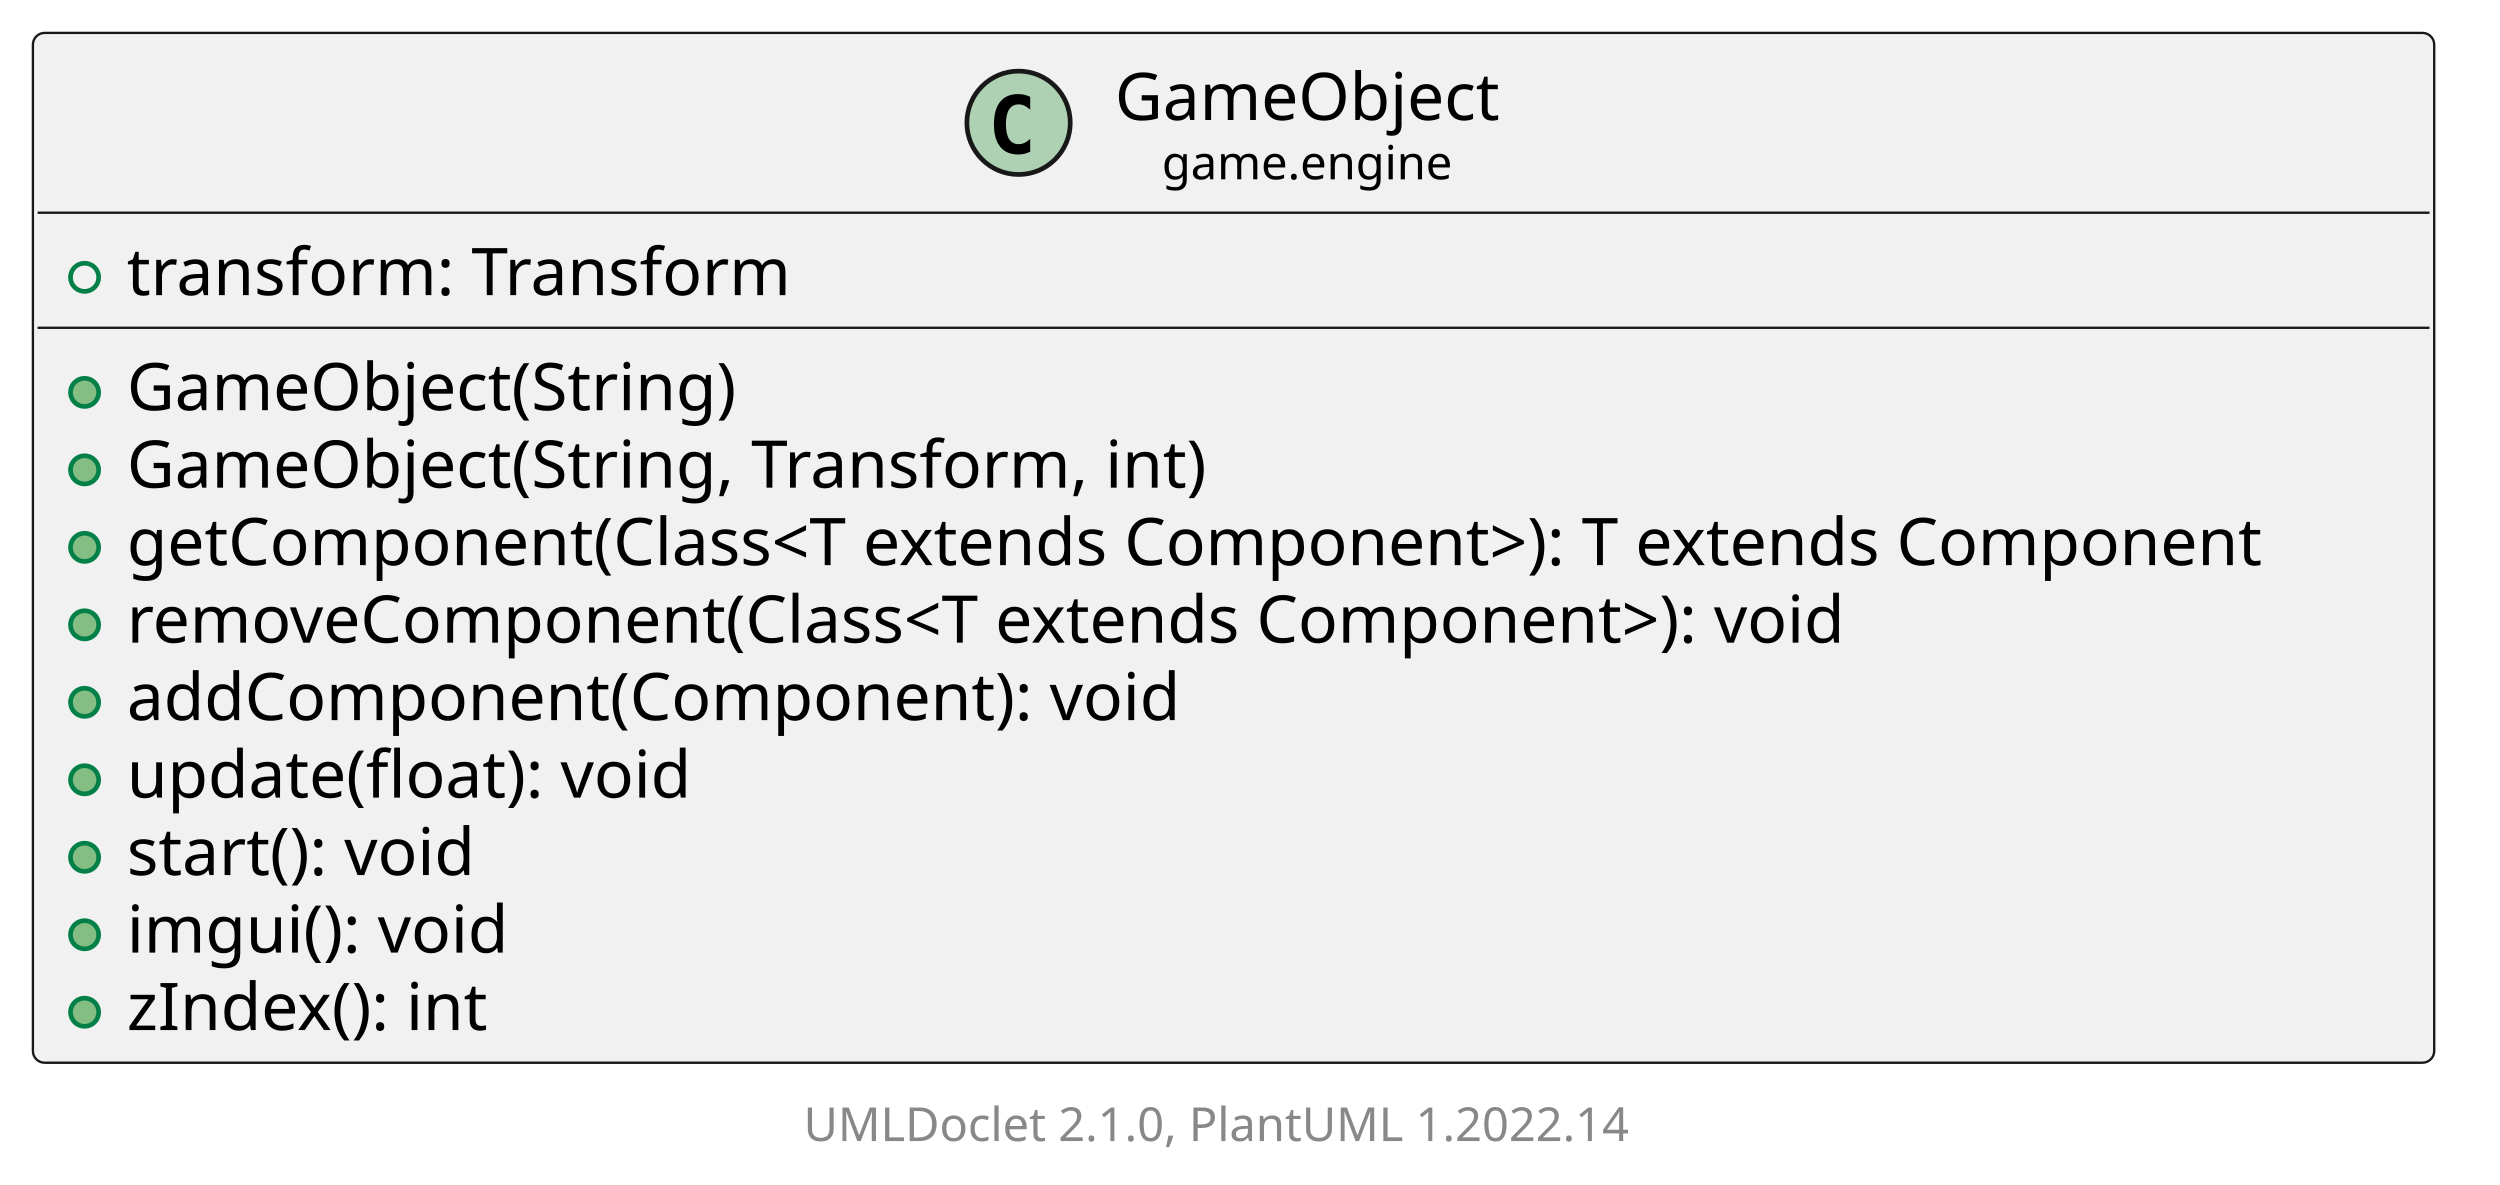
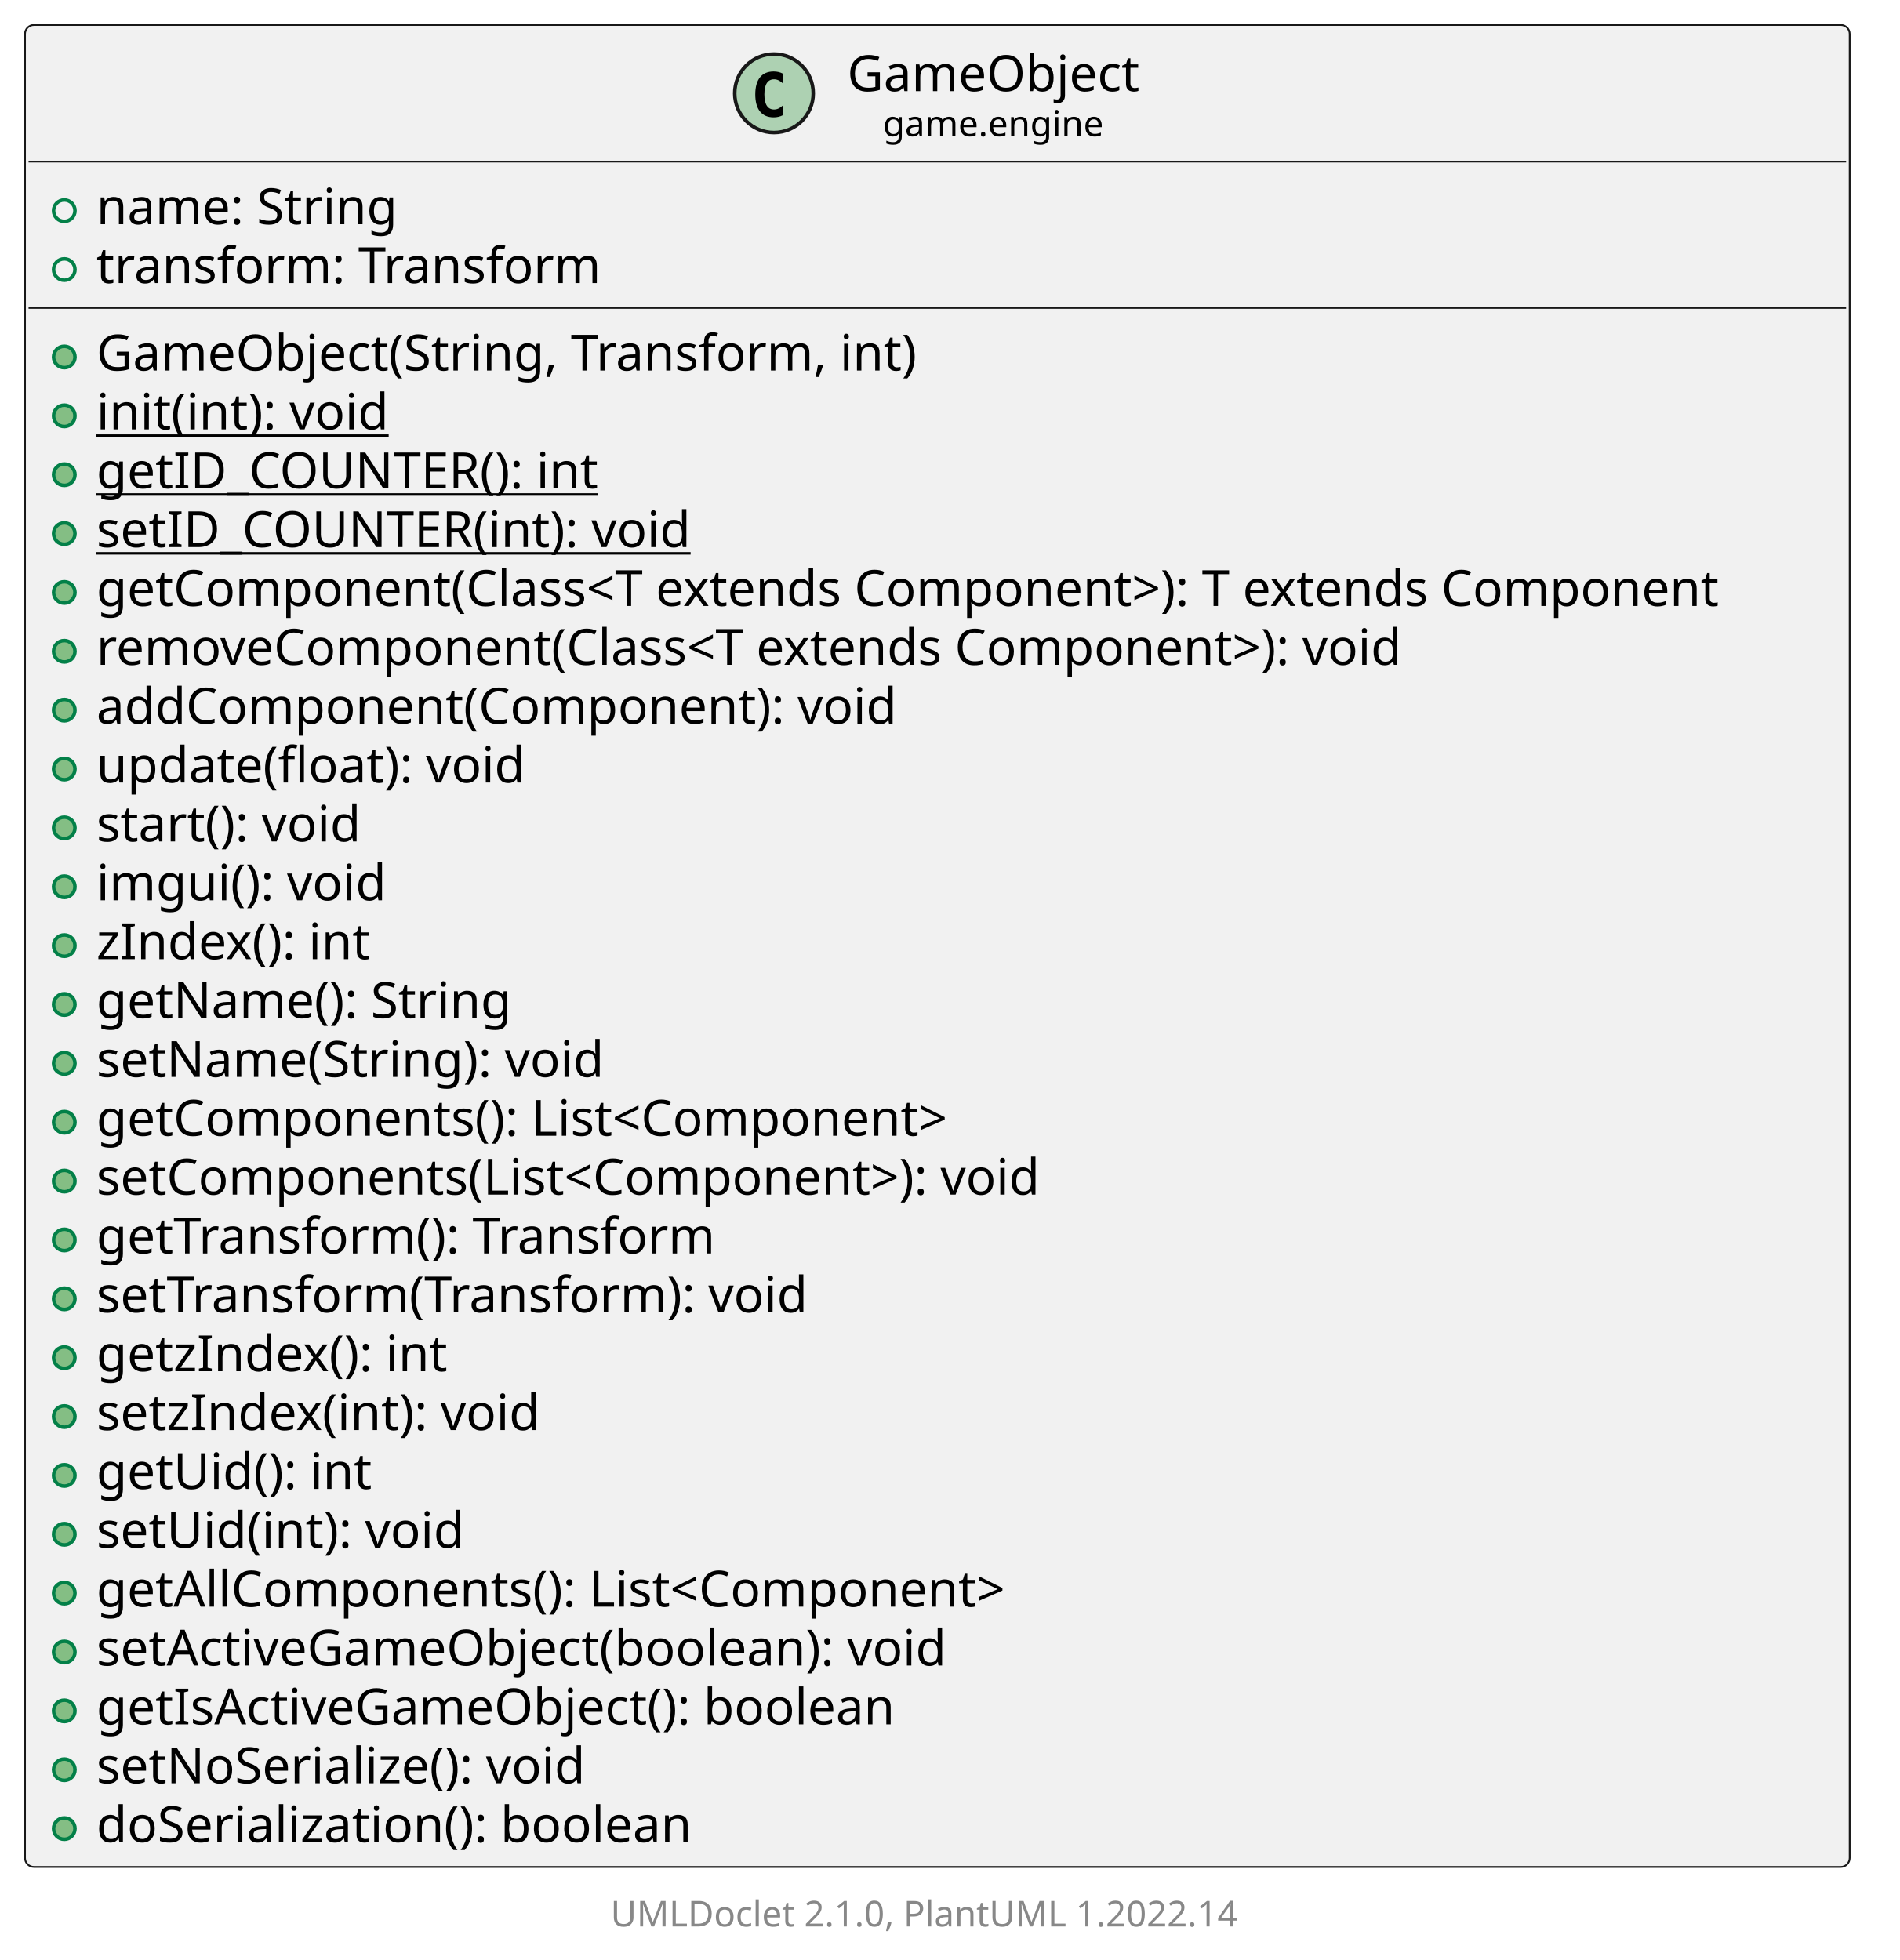
- <svg xmlns="http://www.w3.org/2000/svg" xmlns:xlink="http://www.w3.org/1999/xlink" contentStyleType="text/css" height="252px" preserveAspectRatio="none" style="width:532px;height:252px;background:#FFFFFF;" version="1.1" viewBox="0 0 532 252" width="532px" zoomAndPan="magnify">
+ <svg xmlns="http://www.w3.org/2000/svg" xmlns:xlink="http://www.w3.org/1999/xlink" contentStyleType="text/css" height="549px" preserveAspectRatio="none" style="width:532px;height:549px;background:#FFFFFF;" version="1.1" viewBox="0 0 532 549" width="532px" zoomAndPan="magnify">
  <defs />
  <g>
    <a href="GameObject.html" target="_top" title="GameObject.html" xlink:actuate="onRequest" xlink:href="GameObject.html" xlink:show="new" xlink:title="GameObject.html" xlink:type="simple">
      <g id="elem_game.engine.GameObject">
-         <rect codeLine="5" fill="#F1F1F1" height="219.148" id="game.engine.GameObject" rx="2.5" ry="2.5" style="stroke:#181818;stroke-width:0.5;" width="511" x="7" y="7" />
+         <rect codeLine="5" fill="#F1F1F1" height="515.938" id="game.engine.GameObject" rx="2.5" ry="2.5" style="stroke:#181818;stroke-width:0.5;" width="511" x="7" y="7" />
        <ellipse cx="216.75" cy="26.133" fill="#ADD1B2" rx="11" ry="11" style="stroke:#181818;stroke-width:1.0;" />
        <path d="M219.223,32.276 Q218.642,32.575 218.003,32.724 Q217.364,32.873 216.658,32.873 Q214.151,32.873 212.832,31.222 Q211.512,29.57 211.512,26.449 Q211.512,23.319 212.832,21.668 Q214.151,20.016 216.658,20.016 Q217.364,20.016 218.011,20.165 Q218.659,20.314 219.223,20.613 L219.223,23.336 Q218.592,22.755 217.999,22.485 Q217.405,22.215 216.774,22.215 Q215.43,22.215 214.745,23.282 Q214.06,24.349 214.06,26.449 Q214.06,28.541 214.745,29.607 Q215.43,30.674 216.774,30.674 Q217.405,30.674 217.999,30.404 Q218.592,30.134 219.223,29.553 Z " fill="#000000" />
        <text fill="#000000" font-family="sans-serif" font-size="14" lengthAdjust="spacing" textLength="83" x="237.25" y="25.535">GameObject</text>
        <text fill="#000000" font-family="sans-serif" font-size="10" lengthAdjust="spacing" textLength="63" x="247.25" y="38.156">game.engine</text>
        <line style="stroke:#181818;stroke-width:0.5;" x1="8" x2="517" y1="45.266" y2="45.266" />
        <ellipse cx="18" cy="59.01" fill="none" rx="3" ry="3" style="stroke:#038048;stroke-width:1.0;" />
-         <text fill="#000000" font-family="sans-serif" font-size="14" lengthAdjust="spacing" textLength="148" x="27" y="62.801">transform: Transform</text>
-         <line style="stroke:#181818;stroke-width:0.5;" x1="8" x2="517" y1="69.754" y2="69.754" />
-         <ellipse cx="18" cy="83.498" fill="#84BE84" rx="3" ry="3" style="stroke:#038048;stroke-width:1.0;" />
-         <text fill="#000000" font-family="sans-serif" font-size="14" lengthAdjust="spacing" textLength="134" x="27" y="87.289">GameObject(String)</text>
+         <text fill="#000000" font-family="sans-serif" font-size="14" lengthAdjust="spacing" textLength="87" x="27" y="62.801">name: String</text>
+         <ellipse cx="18" cy="75.498" fill="none" rx="3" ry="3" style="stroke:#038048;stroke-width:1.0;" />
+         <text fill="#000000" font-family="sans-serif" font-size="14" lengthAdjust="spacing" textLength="148" x="27" y="79.289">transform: Transform</text>
+         <line style="stroke:#181818;stroke-width:0.5;" x1="8" x2="517" y1="86.242" y2="86.242" />
        <ellipse cx="18" cy="99.986" fill="#84BE84" rx="3" ry="3" style="stroke:#038048;stroke-width:1.0;" />
        <text fill="#000000" font-family="sans-serif" font-size="14" lengthAdjust="spacing" textLength="240" x="27" y="103.777">GameObject(String, Transform, int)</text>
        <ellipse cx="18" cy="116.475" fill="#84BE84" rx="3" ry="3" style="stroke:#038048;stroke-width:1.0;" />
-         <text fill="#000000" font-family="sans-serif" font-size="14" lengthAdjust="spacing" textLength="485" x="27" y="120.266">getComponent(Class&lt;T extends Component&gt;): T extends Component</text>
+         <text fill="#000000" font-family="sans-serif" font-size="14" lengthAdjust="spacing" text-decoration="underline" textLength="87" x="27" y="120.266">init(int): void</text>
        <ellipse cx="18" cy="132.963" fill="#84BE84" rx="3" ry="3" style="stroke:#038048;stroke-width:1.0;" />
-         <text fill="#000000" font-family="sans-serif" font-size="14" lengthAdjust="spacing" textLength="390" x="27" y="136.754">removeComponent(Class&lt;T extends Component&gt;): void</text>
+         <text fill="#000000" font-family="sans-serif" font-size="14" lengthAdjust="spacing" text-decoration="underline" textLength="146" x="27" y="136.754">getID_COUNTER(): int</text>
        <ellipse cx="18" cy="149.451" fill="#84BE84" rx="3" ry="3" style="stroke:#038048;stroke-width:1.0;" />
-         <text fill="#000000" font-family="sans-serif" font-size="14" lengthAdjust="spacing" textLength="235" x="27" y="153.242">addComponent(Component): void</text>
+         <text fill="#000000" font-family="sans-serif" font-size="14" lengthAdjust="spacing" text-decoration="underline" textLength="173" x="27" y="153.242">setID_COUNTER(int): void</text>
        <ellipse cx="18" cy="165.94" fill="#84BE84" rx="3" ry="3" style="stroke:#038048;stroke-width:1.0;" />
-         <text fill="#000000" font-family="sans-serif" font-size="14" lengthAdjust="spacing" textLength="126" x="27" y="169.731">update(float): void</text>
+         <text fill="#000000" font-family="sans-serif" font-size="14" lengthAdjust="spacing" textLength="485" x="27" y="169.731">getComponent(Class&lt;T extends Component&gt;): T extends Component</text>
        <ellipse cx="18" cy="182.428" fill="#84BE84" rx="3" ry="3" style="stroke:#038048;stroke-width:1.0;" />
-         <text fill="#000000" font-family="sans-serif" font-size="14" lengthAdjust="spacing" textLength="78" x="27" y="186.219">start(): void</text>
+         <text fill="#000000" font-family="sans-serif" font-size="14" lengthAdjust="spacing" textLength="390" x="27" y="186.219">removeComponent(Class&lt;T extends Component&gt;): void</text>
        <ellipse cx="18" cy="198.916" fill="#84BE84" rx="3" ry="3" style="stroke:#038048;stroke-width:1.0;" />
-         <text fill="#000000" font-family="sans-serif" font-size="14" lengthAdjust="spacing" textLength="86" x="27" y="202.707">imgui(): void</text>
+         <text fill="#000000" font-family="sans-serif" font-size="14" lengthAdjust="spacing" textLength="235" x="27" y="202.707">addComponent(Component): void</text>
        <ellipse cx="18" cy="215.404" fill="#84BE84" rx="3" ry="3" style="stroke:#038048;stroke-width:1.0;" />
-         <text fill="#000000" font-family="sans-serif" font-size="14" lengthAdjust="spacing" textLength="83" x="27" y="219.195">zIndex(): int</text>
+         <text fill="#000000" font-family="sans-serif" font-size="14" lengthAdjust="spacing" textLength="126" x="27" y="219.195">update(float): void</text>
+         <ellipse cx="18" cy="231.893" fill="#84BE84" rx="3" ry="3" style="stroke:#038048;stroke-width:1.0;" />
+         <text fill="#000000" font-family="sans-serif" font-size="14" lengthAdjust="spacing" textLength="78" x="27" y="235.684">start(): void</text>
+         <ellipse cx="18" cy="248.381" fill="#84BE84" rx="3" ry="3" style="stroke:#038048;stroke-width:1.0;" />
+         <text fill="#000000" font-family="sans-serif" font-size="14" lengthAdjust="spacing" textLength="86" x="27" y="252.172">imgui(): void</text>
+         <ellipse cx="18" cy="264.869" fill="#84BE84" rx="3" ry="3" style="stroke:#038048;stroke-width:1.0;" />
+         <text fill="#000000" font-family="sans-serif" font-size="14" lengthAdjust="spacing" textLength="83" x="27" y="268.66">zIndex(): int</text>
+         <ellipse cx="18" cy="281.357" fill="#84BE84" rx="3" ry="3" style="stroke:#038048;stroke-width:1.0;" />
+         <text fill="#000000" font-family="sans-serif" font-size="14" lengthAdjust="spacing" textLength="120" x="27" y="285.148">getName(): String</text>
+         <ellipse cx="18" cy="297.846" fill="#84BE84" rx="3" ry="3" style="stroke:#038048;stroke-width:1.0;" />
+         <text fill="#000000" font-family="sans-serif" font-size="14" lengthAdjust="spacing" textLength="147" x="27" y="301.637">setName(String): void</text>
+         <ellipse cx="18" cy="314.334" fill="#84BE84" rx="3" ry="3" style="stroke:#038048;stroke-width:1.0;" />
+         <text fill="#000000" font-family="sans-serif" font-size="14" lengthAdjust="spacing" textLength="254" x="27" y="318.125">getComponents(): List&lt;Component&gt;</text>
+         <ellipse cx="18" cy="330.822" fill="#84BE84" rx="3" ry="3" style="stroke:#038048;stroke-width:1.0;" />
+         <text fill="#000000" font-family="sans-serif" font-size="14" lengthAdjust="spacing" textLength="281" x="27" y="334.613">setComponents(List&lt;Component&gt;): void</text>
+         <ellipse cx="18" cy="347.31" fill="#84BE84" rx="3" ry="3" style="stroke:#038048;stroke-width:1.0;" />
+         <text fill="#000000" font-family="sans-serif" font-size="14" lengthAdjust="spacing" textLength="184" x="27" y="351.102">getTransform(): Transform</text>
+         <ellipse cx="18" cy="363.799" fill="#84BE84" rx="3" ry="3" style="stroke:#038048;stroke-width:1.0;" />
+         <text fill="#000000" font-family="sans-serif" font-size="14" lengthAdjust="spacing" textLength="211" x="27" y="367.59">setTransform(Transform): void</text>
+         <ellipse cx="18" cy="380.287" fill="#84BE84" rx="3" ry="3" style="stroke:#038048;stroke-width:1.0;" />
+         <text fill="#000000" font-family="sans-serif" font-size="14" lengthAdjust="spacing" textLength="105" x="27" y="384.078">getzIndex(): int</text>
+         <ellipse cx="18" cy="396.775" fill="#84BE84" rx="3" ry="3" style="stroke:#038048;stroke-width:1.0;" />
+         <text fill="#000000" font-family="sans-serif" font-size="14" lengthAdjust="spacing" textLength="132" x="27" y="400.566">setzIndex(int): void</text>
+         <ellipse cx="18" cy="413.264" fill="#84BE84" rx="3" ry="3" style="stroke:#038048;stroke-width:1.0;" />
+         <text fill="#000000" font-family="sans-serif" font-size="14" lengthAdjust="spacing" textLength="81" x="27" y="417.055">getUid(): int</text>
+         <ellipse cx="18" cy="429.752" fill="#84BE84" rx="3" ry="3" style="stroke:#038048;stroke-width:1.0;" />
+         <text fill="#000000" font-family="sans-serif" font-size="14" lengthAdjust="spacing" textLength="108" x="27" y="433.543">setUid(int): void</text>
+         <ellipse cx="18" cy="446.24" fill="#84BE84" rx="3" ry="3" style="stroke:#038048;stroke-width:1.0;" />
+         <text fill="#000000" font-family="sans-serif" font-size="14" lengthAdjust="spacing" textLength="272" x="27" y="450.031">getAllComponents(): List&lt;Component&gt;</text>
+         <ellipse cx="18" cy="462.728" fill="#84BE84" rx="3" ry="3" style="stroke:#038048;stroke-width:1.0;" />
+         <text fill="#000000" font-family="sans-serif" font-size="14" lengthAdjust="spacing" textLength="247" x="27" y="466.519">setActiveGameObject(boolean): void</text>
+         <ellipse cx="18" cy="479.217" fill="#84BE84" rx="3" ry="3" style="stroke:#038048;stroke-width:1.0;" />
+         <text fill="#000000" font-family="sans-serif" font-size="14" lengthAdjust="spacing" textLength="231" x="27" y="483.008">getIsActiveGameObject(): boolean</text>
+         <ellipse cx="18" cy="495.705" fill="#84BE84" rx="3" ry="3" style="stroke:#038048;stroke-width:1.0;" />
+         <text fill="#000000" font-family="sans-serif" font-size="14" lengthAdjust="spacing" textLength="144" x="27" y="499.496">setNoSerialize(): void</text>
+         <ellipse cx="18" cy="512.193" fill="#84BE84" rx="3" ry="3" style="stroke:#038048;stroke-width:1.0;" />
+         <text fill="#000000" font-family="sans-serif" font-size="14" lengthAdjust="spacing" textLength="177" x="27" y="515.984">doSerialization(): boolean</text>
      </g>
    </a>
-     <text fill="#888888" font-family="sans-serif" font-size="10" lengthAdjust="spacing" textLength="182" x="171" y="242.816">UMLDoclet 2.1.0, PlantUML 1.2022.14</text>
+     <text fill="#888888" font-family="sans-serif" font-size="10" lengthAdjust="spacing" textLength="182" x="171" y="539.606">UMLDoclet 2.1.0, PlantUML 1.2022.14</text>
  </g>
</svg>
